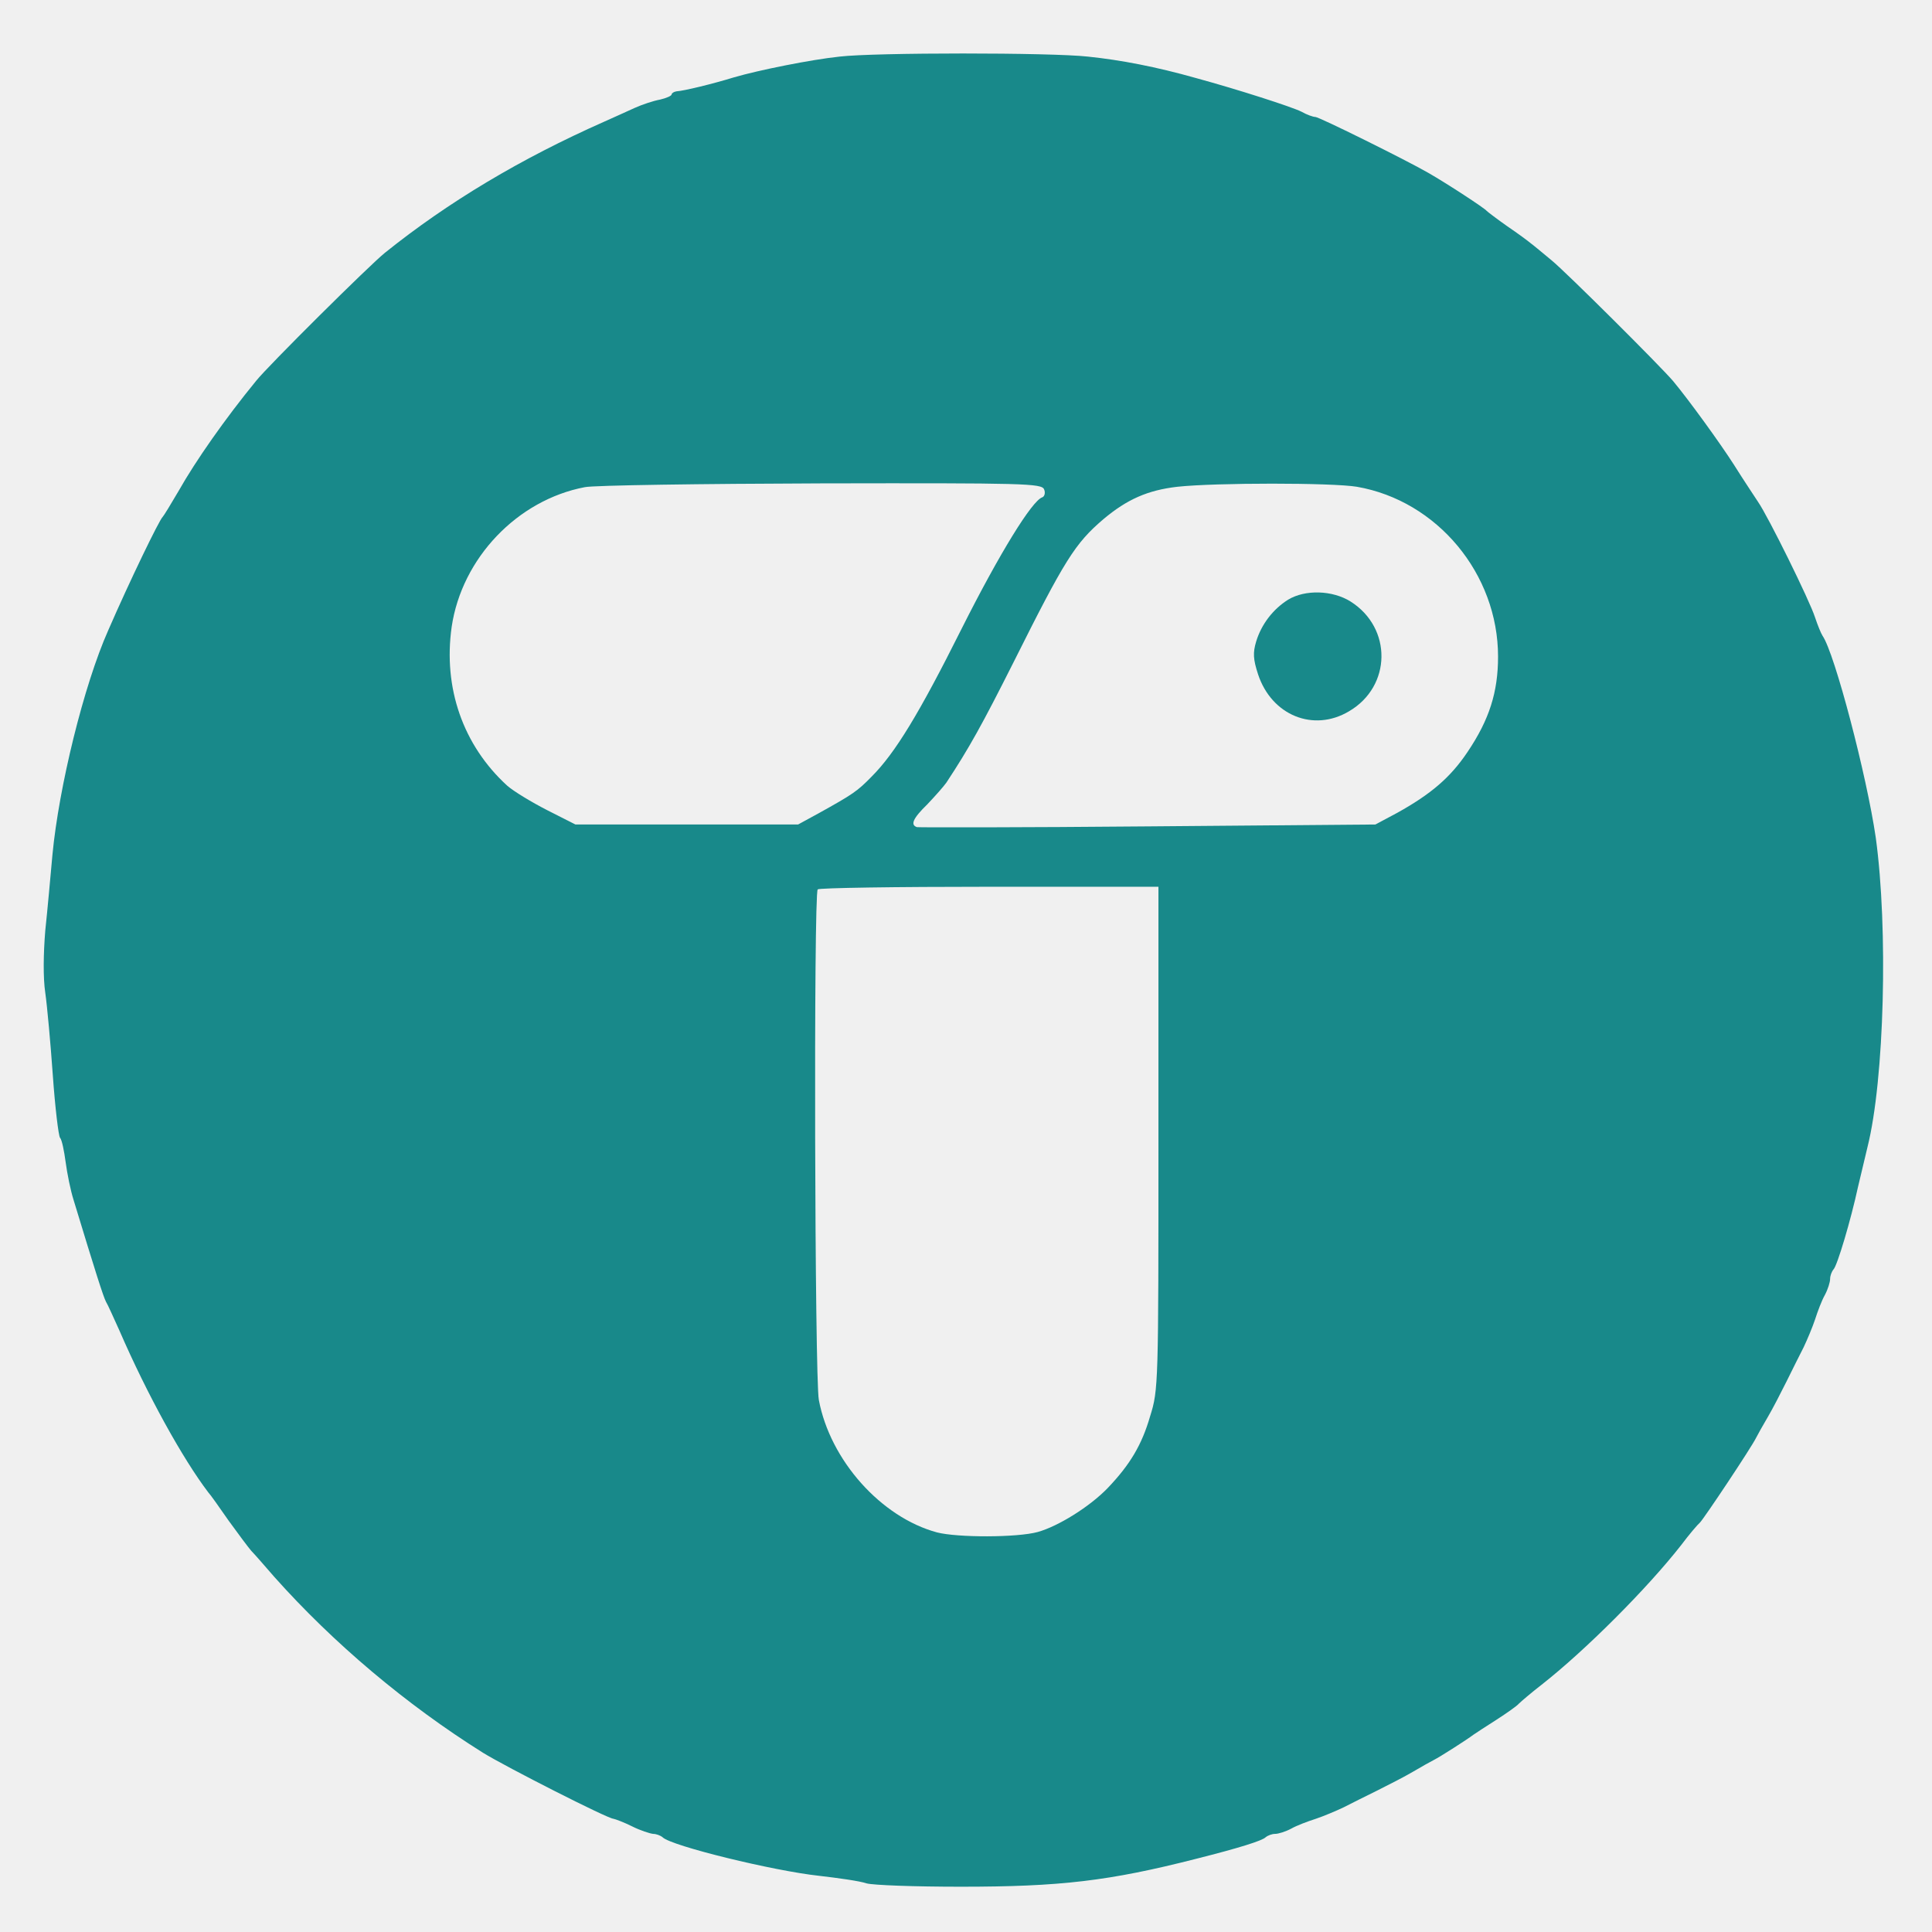
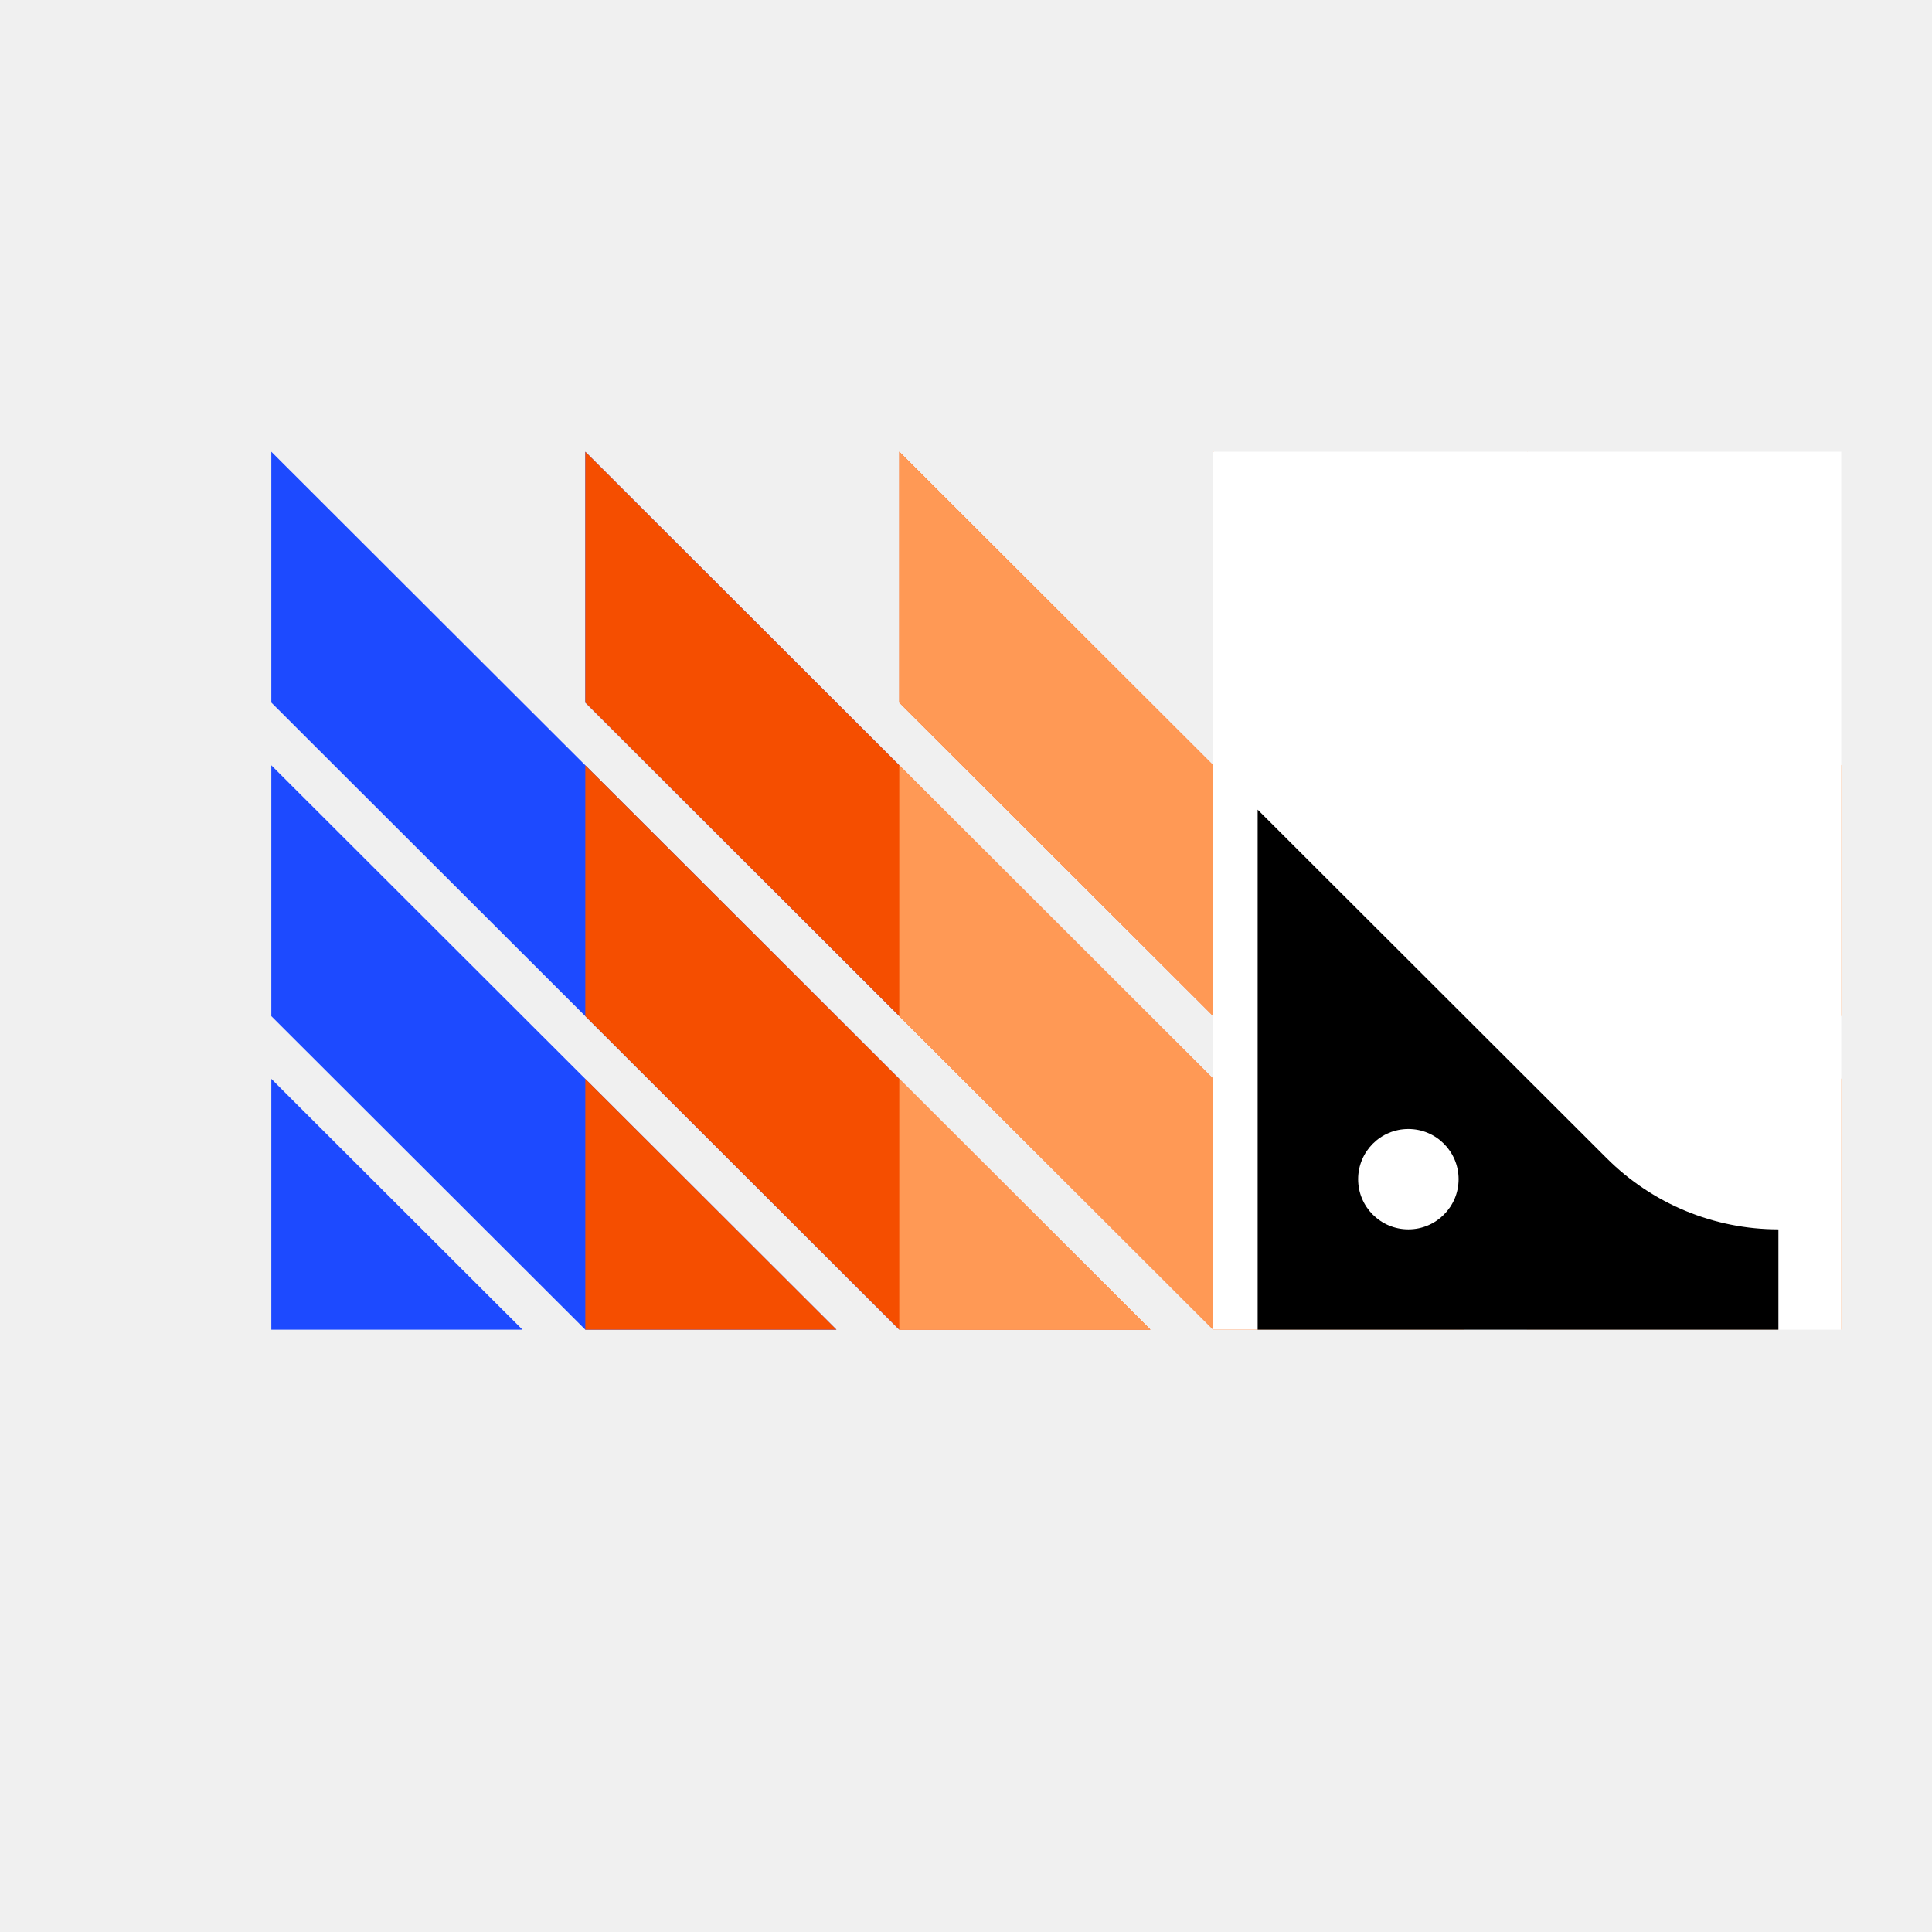
- <svg xmlns="http://www.w3.org/2000/svg" version="1.0" width="512pt" height="512pt" viewBox="0 0 512 512" preserveAspectRatio="xMidYMid meet" id="svg8">
-   <defs id="defs12">
-     <filter style="color-interpolation-filters:sRGB" id="filter969" x="-0" y="-0" width="1" height="1">
-       <feGaussianBlur stdDeviation="0.243" id="feGaussianBlur971" />
-     </filter>
-   </defs>
-   <g transform="matrix(0.1,0,0,-0.1,0,512)" fill="#000000" stroke="none" id="g6" style="opacity:0.9;fill:#007d7e;fill-opacity:1;filter:url(#filter969)">
-     <path d="m 2225,4970 c -76,-8 -215,-36 -280,-55 -55,-17 -133,-36 -152,-37 -7,-1 -13,-5 -13,-8 0,-4 -14,-10 -31,-14 -17,-3 -47,-13 -67,-22 -20,-9 -57,-26 -82,-37 -219,-97 -412,-212 -580,-347 -40,-32 -310,-300 -341,-339 -82,-100 -161,-213 -205,-291 -21,-36 -40,-67 -43,-70 -9,-8 -87,-169 -144,-300 -65,-146 -131,-416 -148,-595 -5,-55 -13,-145 -19,-201 -5,-61 -6,-125 0,-165 5,-35 14,-134 20,-219 6,-85 15,-159 19,-165 5,-5 11,-35 15,-65 4,-30 13,-75 21,-100 58,-191 79,-257 86,-270 5,-8 20,-42 35,-75 75,-173 169,-342 236,-430 5,-5 29,-39 54,-75 26,-36 53,-72 60,-80 8,-8 35,-39 61,-69 157,-176 349,-338 553,-466 60,-37 331,-175 346,-175 5,-1 27,-9 49,-20 22,-11 47,-19 56,-20 8,0 19,-4 25,-9 23,-23 294,-89 414,-102 52,-6 109,-14 126,-20 17,-5 129,-9 250,-9 264,0 393,15 624,74 115,29 175,48 184,57 6,5 17,9 25,9 9,0 28,6 43,14 14,8 43,19 65,26 21,7 54,21 73,30 19,10 60,30 90,45 30,15 73,37 95,50 22,13 47,27 55,31 16,8 88,54 105,67 6,4 33,22 60,39 28,18 55,37 60,43 6,6 33,29 60,50 115,90 280,255 370,370 21,28 44,55 50,60 11,11 137,200 149,225 4,8 18,33 31,55 13,22 35,65 50,95 15,30 35,71 45,90 9,19 23,52 30,73 7,22 18,51 26,65 8,15 14,34 14,43 0,8 4,19 9,25 10,10 46,131 65,219 8,33 19,80 25,105 45,179 55,580 22,820 -24,165 -109,489 -141,535 -4,6 -13,28 -20,49 -14,44 -124,267 -151,306 -9,14 -38,57 -63,97 -39,61 -122,175 -162,223 -33,39 -284,289 -322,320 -23,19 -48,40 -55,45 -7,6 -34,26 -62,45 -27,19 -52,38 -55,41 -5,7 -106,73 -155,101 -57,33 -289,148 -299,148 -6,0 -23,6 -37,14 -26,13 -169,59 -279,89 -106,30 -200,48 -287,57 -98,11 -565,11 -658,0 z m 542,-1147 c 4,-9 1,-19 -5,-21 -27,-9 -113,-148 -214,-349 -112,-224 -176,-329 -238,-391 -38,-39 -50,-47 -140,-97 l -55,-30 h -295 -295 l -75,38 c -41,21 -89,50 -106,65 -117,107 -170,259 -147,421 27,182 174,336 353,370 25,5 307,9 628,10 538,1 583,0 589,-16 z m 829,7 c 213,-37 374,-231 374,-450 0,-94 -23,-167 -81,-253 -45,-67 -96,-111 -186,-161 l -58,-31 -603,-5 c -331,-3 -607,-3 -612,-2 -18,6 -11,23 28,61 20,21 43,47 50,57 60,91 95,154 178,319 136,272 163,315 238,379 63,53 118,77 196,86 101,11 410,11 476,0 z M 3070,2104 c 0,-653 0,-667 -22,-737 -22,-76 -53,-128 -112,-190 -48,-50 -132,-102 -186,-117 -55,-15 -213,-15 -267,-1 -148,40 -283,191 -313,351 -11,59 -14,1342 -3,1353 3,4 208,7 455,7 h 448 z" id="path2" style="fill:#007d7e;fill-opacity:1" />
-     <path d="m 3414,3531 c -40,-25 -71,-65 -85,-111 -9,-30 -8,-47 5,-87 36,-109 147,-154 241,-98 113,66 115,221 4,291 -48,30 -120,32 -165,5 z" id="path4" style="fill:#007d7e;fill-opacity:1" />
-   </g>
+ <svg xmlns="http://www.w3.org/2000/svg" width="131" height="131" fill="none" version="1.1" id="svg8">
+   <defs id="defs12" />
+   <path d="m 18.397,90.161 h 17.032 l -17.032,-17.01 z m 21.29,-38.27 -21.29,-21.262 v 17.008 l 21.29,21.263 v -17.01 z m -21.29,0 v 17.009 l 21.29,21.26 v -17.007 z m 42.58,0 -21.29,-21.262 v 17.008 l 21.29,21.262 v -17.01 z m -21.29,38.27 h 17.03 l -17.03,-17.01 z m 0,-38.27 v 17.009 l 21.29,21.26 v -17.007 z" fill="#000" id="path6" style="fill:#1d4aff;fill-opacity:1" />
+   <path d="m 39.687,73.152 17.032,17.008 H 39.687 v -17.007 z m 0,-4.252 21.29,21.26 h 17.03 l -38.32,-38.27 z m 0,-21.262 42.58,42.522 h 17.03 l -59.61,-59.53 z m 21.29,0 42.579,42.522 v -17.007 l -42.58,-42.522 v 17.008 z m 21.29,-17.008 v 17.008 l 21.289,21.262 v -17.01 l -21.29,-21.26 z" fill="#000000" id="path2" style="fill:#f54e00;fill-opacity:1" />
+   <path d="M 60.976,73.152 78.008,90.16 H 60.976 v -17.007 z m 0,-4.252 21.29,21.26 H 99.296 L 60.976,51.89 Z m 0,-21.262 42.58,42.522 h 17.03 L 60.976,30.63 Z m 21.29,0 42.579,42.522 v -17.007 l -42.58,-42.522 v 17.008 z m 21.29,-17.008 v 17.008 l 21.289,21.262 v -17.01 l -21.29,-21.26 z" fill="#000000" id="path2-3" style="fill:#ff9955" />
+   <rect style="fill:#ffffff;stroke-width:1.947" id="rect2804" width="42.58" height="59.529" x="82.265" y="30.631" />
+   <path fill-rule="evenodd" clip-rule="evenodd" d="m 108.957,78.547 a 16.457,16.457 0 0 0 11.629,4.81 v 6.803 H 85.276 v -35.261 l 23.681,23.649 z m -10.056,1.408 a 3.404,3.404 0 0 1 -3.406,3.402 3.404,3.404 0 0 1 -3.406,-3.402 3.404,3.404 0 0 1 3.406,-3.402 3.404,3.404 0 0 1 3.406,3.402 z" fill="#000000" id="path4" />
</svg>
